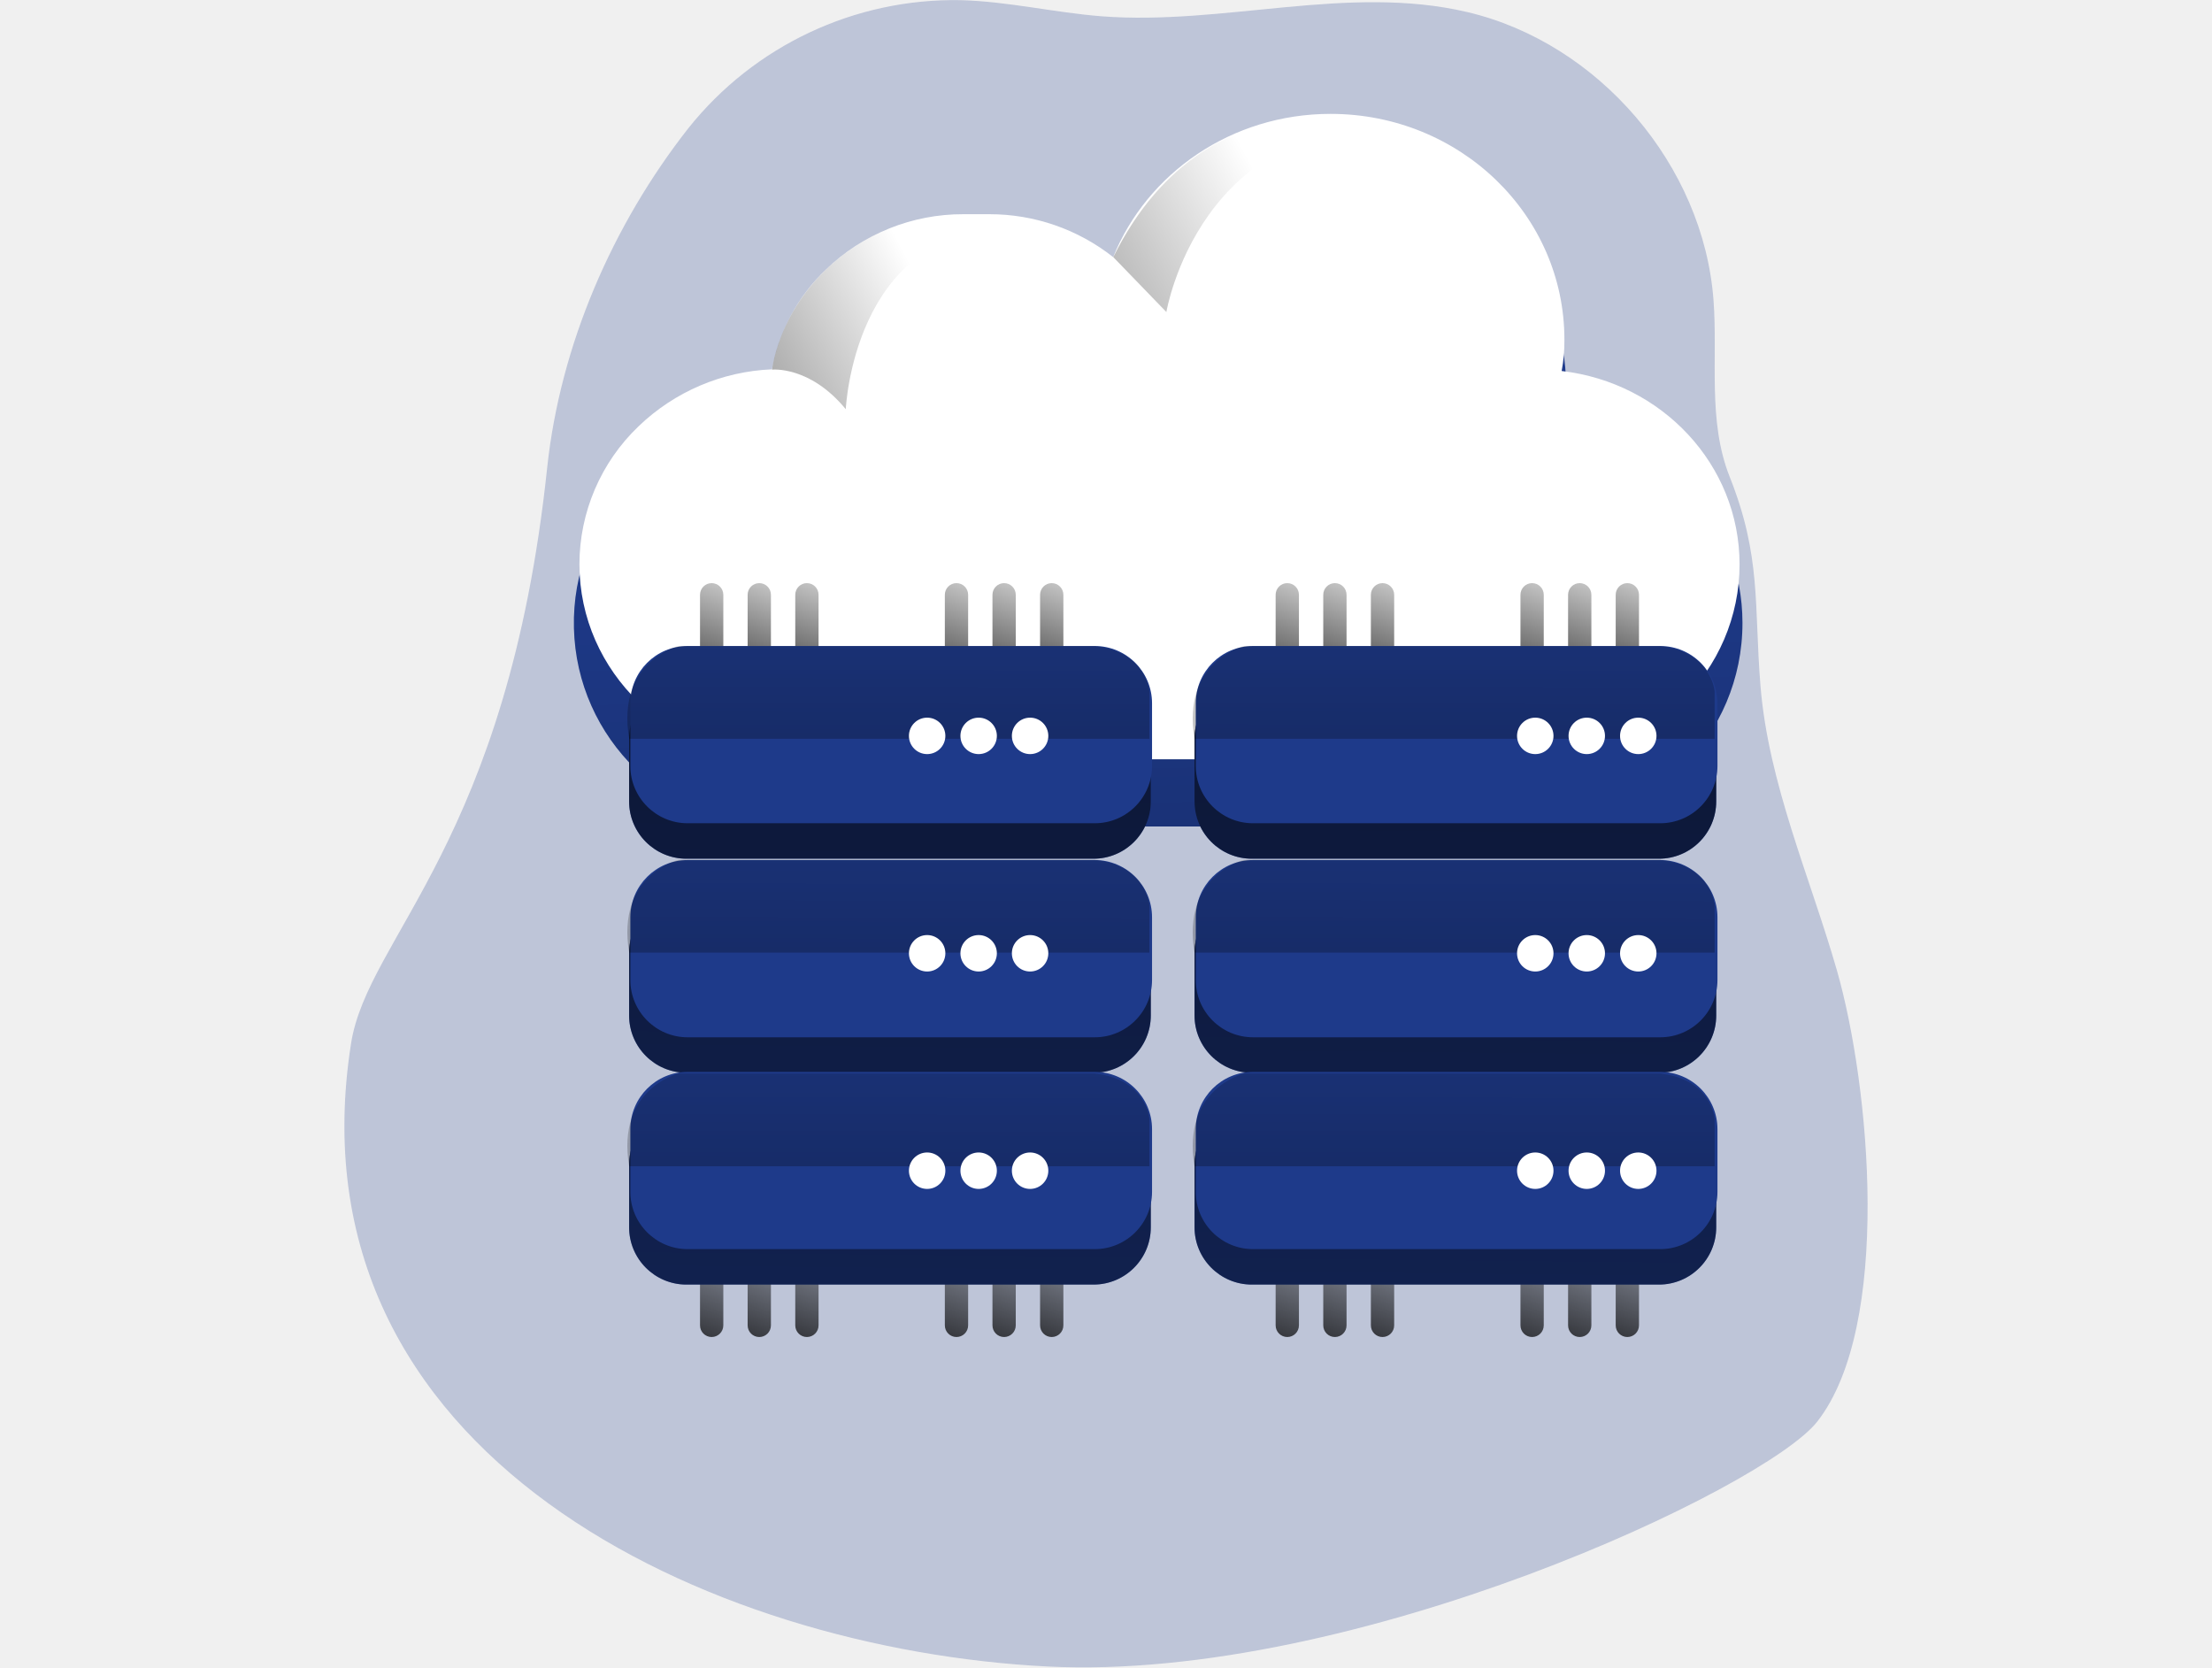
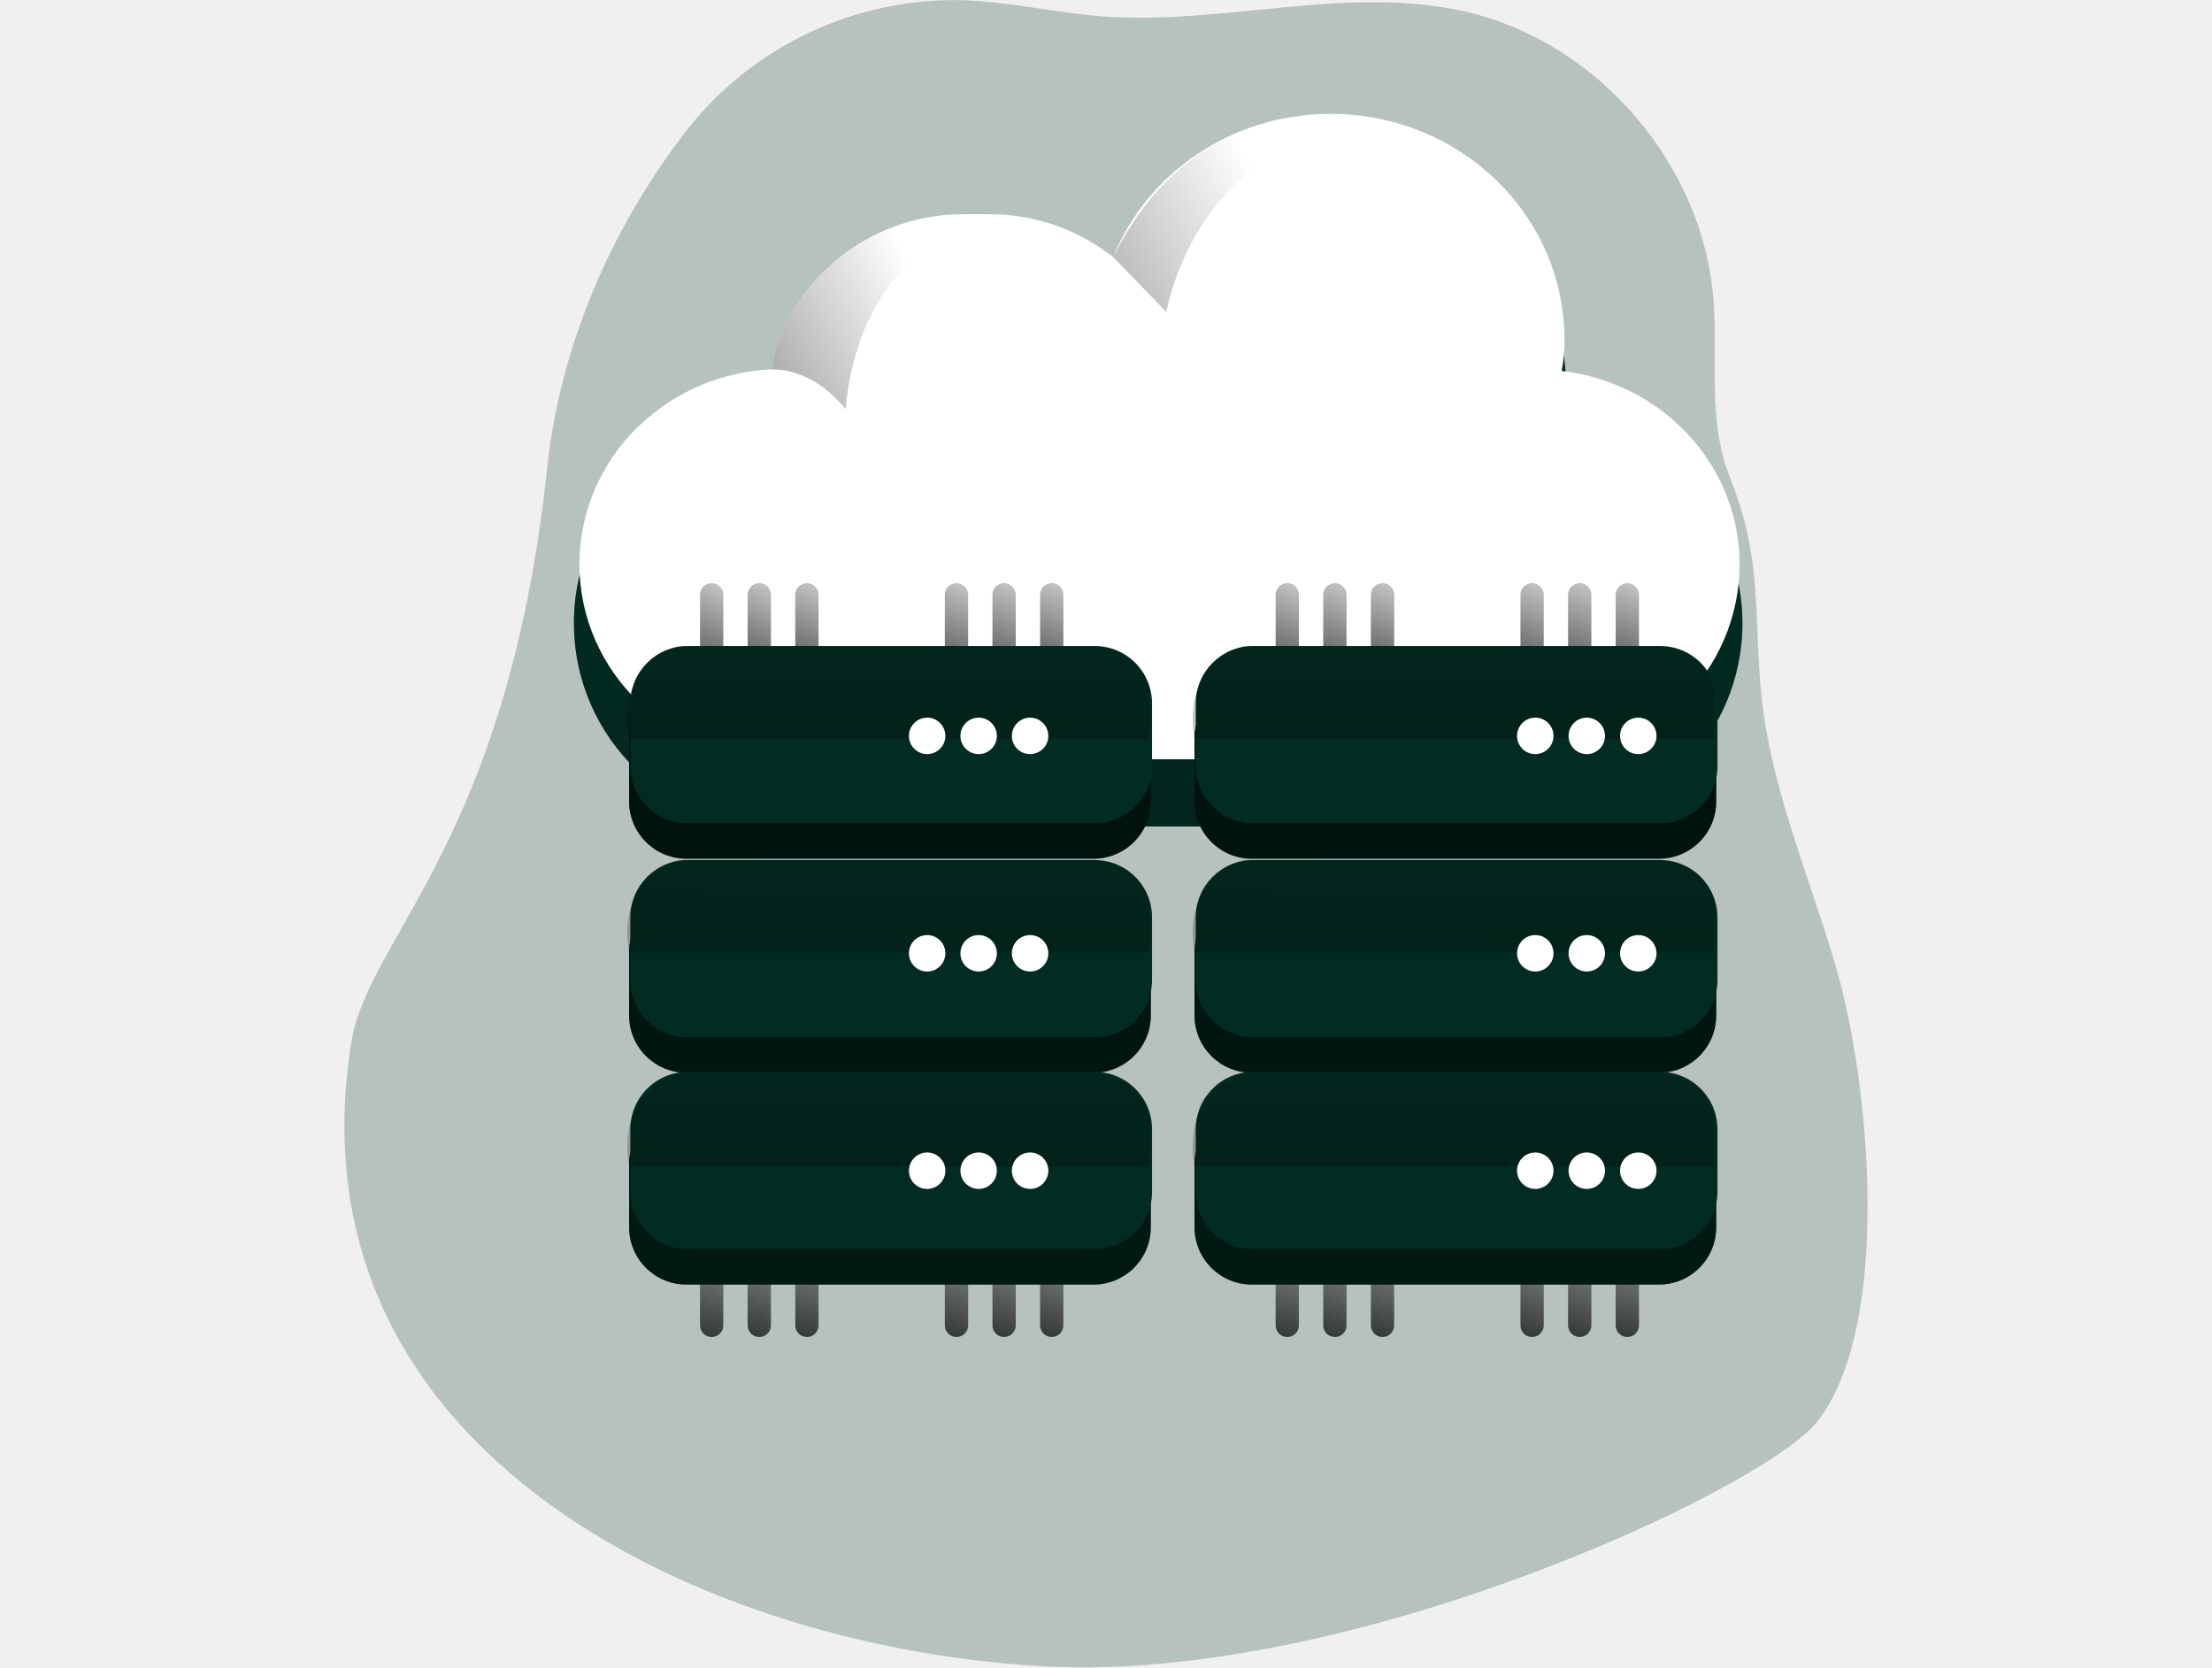
<svg xmlns="http://www.w3.org/2000/svg" xmlns:xlink="http://www.w3.org/1999/xlink" id="Layer_1" data-name="Layer 1" viewBox="0 0 294.27 322.1" width="406" height="306" class="illustration styles_illustrationTablet__1DWOa">
  <defs>
    <linearGradient id="linear-gradient" x1="219.04" y1="101.03" x2="230.3" y2="546.98" gradientUnits="userSpaceOnUse">
      <stop offset="0" stop-opacity="0" />
      <stop offset="0.95" />
    </linearGradient>
    <linearGradient id="linear-gradient-2" x1="77.37" y1="104.91" x2="63.11" y2="143.39" xlink:href="#linear-gradient" />
    <linearGradient id="linear-gradient-3" x1="86.57" y1="104.91" x2="72.31" y2="143.39" xlink:href="#linear-gradient" />
    <linearGradient id="linear-gradient-4" x1="95.77" y1="104.91" x2="81.5" y2="143.39" xlink:href="#linear-gradient" />
    <linearGradient id="linear-gradient-5" x1="124.67" y1="104.91" x2="110.41" y2="143.39" xlink:href="#linear-gradient" />
    <linearGradient id="linear-gradient-6" x1="133.87" y1="104.91" x2="119.61" y2="143.39" xlink:href="#linear-gradient" />
    <linearGradient id="linear-gradient-7" x1="143.07" y1="104.91" x2="128.8" y2="143.39" xlink:href="#linear-gradient" />
    <linearGradient id="linear-gradient-8" x1="188.58" y1="104.91" x2="174.32" y2="143.39" xlink:href="#linear-gradient" />
    <linearGradient id="linear-gradient-9" x1="197.78" y1="104.91" x2="183.51" y2="143.39" xlink:href="#linear-gradient" />
    <linearGradient id="linear-gradient-10" x1="206.98" y1="104.91" x2="192.71" y2="143.39" xlink:href="#linear-gradient" />
    <linearGradient id="linear-gradient-11" x1="235.88" y1="104.91" x2="221.62" y2="143.39" xlink:href="#linear-gradient" />
    <linearGradient id="linear-gradient-12" x1="245.08" y1="104.91" x2="230.81" y2="143.39" xlink:href="#linear-gradient" />
    <linearGradient id="linear-gradient-13" x1="254.28" y1="104.91" x2="240.01" y2="143.39" xlink:href="#linear-gradient" />
    <linearGradient id="linear-gradient-14" x1="77.37" y1="231.42" x2="63.11" y2="269.89" xlink:href="#linear-gradient" />
    <linearGradient id="linear-gradient-15" x1="86.57" y1="231.42" x2="72.31" y2="269.89" xlink:href="#linear-gradient" />
    <linearGradient id="linear-gradient-16" x1="95.77" y1="231.42" x2="81.5" y2="269.89" xlink:href="#linear-gradient" />
    <linearGradient id="linear-gradient-17" x1="124.67" y1="231.42" x2="110.41" y2="269.89" xlink:href="#linear-gradient" />
    <linearGradient id="linear-gradient-18" x1="133.87" y1="231.42" x2="119.61" y2="269.89" xlink:href="#linear-gradient" />
    <linearGradient id="linear-gradient-19" x1="143.07" y1="231.42" x2="128.8" y2="269.89" xlink:href="#linear-gradient" />
    <linearGradient id="linear-gradient-20" x1="188.58" y1="231.42" x2="174.32" y2="269.89" xlink:href="#linear-gradient" />
    <linearGradient id="linear-gradient-21" x1="197.78" y1="231.42" x2="183.51" y2="269.89" xlink:href="#linear-gradient" />
    <linearGradient id="linear-gradient-22" x1="206.98" y1="231.42" x2="192.71" y2="269.89" xlink:href="#linear-gradient" />
    <linearGradient id="linear-gradient-23" x1="235.88" y1="231.42" x2="221.62" y2="269.89" xlink:href="#linear-gradient" />
    <linearGradient id="linear-gradient-24" x1="245.08" y1="231.42" x2="230.81" y2="269.89" xlink:href="#linear-gradient" />
    <linearGradient id="linear-gradient-25" x1="254.28" y1="231.42" x2="240.01" y2="269.89" xlink:href="#linear-gradient" />
    <linearGradient id="linear-gradient-26" x1="240.06" y1="36.52" x2="124.25" y2="97.52" xlink:href="#linear-gradient" />
    <linearGradient id="linear-gradient-27" x1="174.18" y1="55.74" x2="76.57" y2="107.16" xlink:href="#linear-gradient" />
    <linearGradient id="linear-gradient-28" x1="101.63" y1="524.89" x2="108.39" y2="-149.12" xlink:href="#linear-gradient" />
    <linearGradient id="linear-gradient-29" x1="102.04" y1="524.89" x2="108.8" y2="-149.12" xlink:href="#linear-gradient" />
    <linearGradient id="linear-gradient-30" x1="102.45" y1="524.89" x2="109.21" y2="-149.11" xlink:href="#linear-gradient" />
    <linearGradient id="linear-gradient-31" x1="210.85" y1="525.98" x2="217.61" y2="-148.03" xlink:href="#linear-gradient" />
    <linearGradient id="linear-gradient-32" x1="211.27" y1="525.98" x2="218.03" y2="-148.02" xlink:href="#linear-gradient" />
    <linearGradient id="linear-gradient-33" x1="211.68" y1="525.99" x2="218.44" y2="-148.02" xlink:href="#linear-gradient" />
    <linearGradient id="linear-gradient-34" x1="167.49" y1="91.56" x2="166.93" y2="310.04" xlink:href="#linear-gradient" />
    <linearGradient id="linear-gradient-35" x1="276.73" y1="91.56" x2="276.17" y2="310.04" xlink:href="#linear-gradient" />
    <linearGradient id="linear-gradient-36" x1="167.49" y1="132.85" x2="166.93" y2="351.33" xlink:href="#linear-gradient" />
    <linearGradient id="linear-gradient-37" x1="276.73" y1="132.85" x2="276.17" y2="351.33" xlink:href="#linear-gradient" />
    <linearGradient id="linear-gradient-38" x1="167.49" y1="174.15" x2="166.93" y2="392.62" xlink:href="#linear-gradient" />
    <linearGradient id="linear-gradient-39" x1="276.73" y1="174.15" x2="276.17" y2="392.62" xlink:href="#linear-gradient" />
  </defs>
-   <path d="M326.79,58c-1.93-26.07-22.17-49.75-47.63-55.71-23-5.39-47,2.63-70.56.83C199.45,2.41,190.45.23,181.28,0a65.74,65.74,0,0,0-52.57,24.76C114.05,43.45,104,66.61,101.46,90.24c-7.64,72.5-34.65,90.62-37.9,111.3C51,281.36,133,318.62,198.1,321.91c59.39,3,138.76-34.56,148.73-47.31,14.44-18.45,10.24-64.75,3.77-87.26-5.18-18-13.21-36-14.74-54.88-1.27-15.65.21-24.88-5.95-40.38C325.61,81.26,327.63,69.31,326.79,58Z" transform="translate(-62.28 0.03)" fill="#1e3a8a" opacity="0.24" style="isolation: isolate;" />
-   <path d="M332.38,120.31a39.3,39.3,0,0,1-39.31,39.32h-147a39.3,39.3,0,0,1-1.93-78.56,37.86,37.86,0,0,1,37.25-31.33h5.05a38,38,0,0,1,24.09,8.64A45.47,45.47,0,0,1,298.32,75a33.23,33.23,0,0,1-.53,6.32A39.29,39.29,0,0,1,332.38,120.31Z" transform="translate(-62.28 0.03)" fill="#1e3a8a" />
+   <path d="M326.79,58c-1.93-26.07-22.17-49.75-47.63-55.71-23-5.39-47,2.63-70.56.83C199.45,2.41,190.45.23,181.28,0a65.74,65.74,0,0,0-52.57,24.76C114.05,43.45,104,66.61,101.46,90.24c-7.64,72.5-34.65,90.62-37.9,111.3C51,281.36,133,318.62,198.1,321.91c59.39,3,138.76-34.56,148.73-47.31,14.44-18.45,10.24-64.75,3.77-87.26-5.18-18-13.21-36-14.74-54.88-1.27-15.65.21-24.88-5.95-40.38C325.61,81.26,327.63,69.31,326.79,58Z" transform="translate(-62.28 0.03)" fill="#022c22" opacity="0.24" style="isolation: isolate;" />
+   <path d="M332.38,120.31a39.3,39.3,0,0,1-39.31,39.32h-147a39.3,39.3,0,0,1-1.93-78.56,37.86,37.86,0,0,1,37.25-31.33h5.05a38,38,0,0,1,24.09,8.64A45.47,45.47,0,0,1,298.32,75a33.23,33.23,0,0,1-.53,6.32A39.29,39.29,0,0,1,332.38,120.31Z" transform="translate(-62.28 0.03)" fill="#022c22" />
  <path d="M332.38,120.31a39.3,39.3,0,0,1-39.31,39.32h-147a39.3,39.3,0,0,1-1.93-78.56,37.86,37.86,0,0,1,37.25-31.33h5.05a38,38,0,0,1,24.09,8.64A45.47,45.47,0,0,1,298.32,75a33.23,33.23,0,0,1-.53,6.32A39.29,39.29,0,0,1,332.38,120.31Z" transform="translate(-62.28 0.03)" fill="url(#linear-gradient)" />
  <path d="M331.82,109a36.82,36.82,0,0,1-11.43,26.65,39.65,39.65,0,0,1-27.61,11h-146c-21.59,0-39.1-16.83-39.1-37.68a36.93,36.93,0,0,1,11.43-26.65,39.52,39.52,0,0,1,25.76-11A35.52,35.52,0,0,1,155.34,52a38.1,38.1,0,0,1,26.55-10.65h5a38.52,38.52,0,0,1,23.91,8.29c6.54-16.19,22.85-27.67,42-27.67,25,0,45.18,19.51,45.18,43.61a30.63,30.63,0,0,1-.53,6.06C316.83,73.87,331.82,89.74,331.82,109Z" transform="translate(-62.28 0.03)" fill="#fff" />
  <rect x="68.7" y="112.65" width="4.5" height="19.14" rx="2.25" fill="url(#linear-gradient-2)" />
  <rect x="77.9" y="112.65" width="4.5" height="19.14" rx="2.25" fill="url(#linear-gradient-3)" />
  <rect x="87.1" y="112.65" width="4.5" height="19.14" rx="2.25" fill="url(#linear-gradient-4)" />
  <rect x="116" y="112.65" width="4.5" height="19.14" rx="2.25" fill="url(#linear-gradient-5)" />
  <rect x="125.2" y="112.65" width="4.5" height="19.14" rx="2.25" fill="url(#linear-gradient-6)" />
  <rect x="134.4" y="112.65" width="4.5" height="19.14" rx="2.25" fill="url(#linear-gradient-7)" />
  <rect x="179.91" y="112.65" width="4.5" height="19.14" rx="2.25" fill="url(#linear-gradient-8)" />
  <rect x="189.11" y="112.65" width="4.5" height="19.14" rx="2.25" fill="url(#linear-gradient-9)" />
  <rect x="198.31" y="112.65" width="4.5" height="19.14" rx="2.25" fill="url(#linear-gradient-10)" />
  <rect x="227.21" y="112.65" width="4.5" height="19.14" rx="2.25" fill="url(#linear-gradient-11)" />
  <rect x="236.41" y="112.65" width="4.5" height="19.14" rx="2.25" fill="url(#linear-gradient-12)" />
  <rect x="245.61" y="112.65" width="4.5" height="19.14" rx="2.25" fill="url(#linear-gradient-13)" />
  <rect x="68.7" y="239.15" width="4.5" height="19.14" rx="2.25" fill="url(#linear-gradient-14)" />
  <rect x="77.9" y="239.15" width="4.5" height="19.14" rx="2.25" fill="url(#linear-gradient-15)" />
  <rect x="87.1" y="239.15" width="4.5" height="19.14" rx="2.25" fill="url(#linear-gradient-16)" />
  <rect x="116" y="239.15" width="4.5" height="19.14" rx="2.25" fill="url(#linear-gradient-17)" />
  <rect x="125.2" y="239.15" width="4.5" height="19.14" rx="2.25" fill="url(#linear-gradient-18)" />
  <rect x="134.4" y="239.15" width="4.5" height="19.14" rx="2.25" fill="url(#linear-gradient-19)" />
  <rect x="179.91" y="239.15" width="4.5" height="19.14" rx="2.25" fill="url(#linear-gradient-20)" />
  <rect x="189.11" y="239.15" width="4.5" height="19.14" rx="2.25" fill="url(#linear-gradient-21)" />
  <rect x="198.31" y="239.15" width="4.5" height="19.14" rx="2.25" fill="url(#linear-gradient-22)" />
  <rect x="227.21" y="239.15" width="4.5" height="19.14" rx="2.25" fill="url(#linear-gradient-23)" />
  <rect x="236.41" y="239.15" width="4.5" height="19.14" rx="2.25" fill="url(#linear-gradient-24)" />
  <rect x="245.61" y="239.15" width="4.5" height="19.14" rx="2.25" fill="url(#linear-gradient-25)" />
  <path d="M210.82,49.64l10.26,10.61S227.46,22,267.63,24.59C267.63,24.59,229.83,11.25,210.82,49.64Z" transform="translate(-62.28 0.03)" fill="url(#linear-gradient-26)" />
  <path d="M144.9,71.38s7.3-.8,14.24,7.64c0,0,1.5-34.16,30.5-34.72,0,0-11.88-7.59-28.43,3.1C146.38,57,144.9,71.38,144.9,71.38Z" transform="translate(-62.28 0.03)" fill="url(#linear-gradient-27)" />
-   <rect x="55" y="131.65" width="100.79" height="34.24" rx="11.07" fill="#1e3a8a" />
-   <rect x="55" y="173" width="100.79" height="34.24" rx="11.07" fill="#1e3a8a" />
-   <rect x="55" y="213.92" width="100.79" height="34.24" rx="11.07" fill="#1e3a8a" />
-   <rect x="164.24" y="131.65" width="100.79" height="34.24" rx="11.07" fill="#1e3a8a" />
-   <rect x="164.24" y="173" width="100.79" height="34.24" rx="11.07" fill="#1e3a8a" />
-   <rect x="164.24" y="213.92" width="100.79" height="34.24" rx="11.07" fill="#1e3a8a" />
+   <rect x="55" y="131.65" width="100.79" height="34.24" rx="11.07" fill="#022c22" />
+   <rect x="55" y="173" width="100.79" height="34.24" rx="11.07" fill="#022c22" />
+   <rect x="55" y="213.92" width="100.79" height="34.24" rx="11.07" fill="#022c22" />
+   <rect x="164.24" y="131.65" width="100.79" height="34.24" rx="11.07" fill="#022c22" />
+   <rect x="164.24" y="173" width="100.79" height="34.24" rx="11.07" fill="#022c22" />
+   <rect x="164.24" y="213.92" width="100.79" height="34.24" rx="11.07" fill="#022c22" />
  <rect x="55" y="131.65" width="100.79" height="34.24" rx="11.07" fill="url(#linear-gradient-28)" />
  <rect x="55" y="173" width="100.79" height="34.24" rx="11.07" fill="url(#linear-gradient-29)" />
  <rect x="55" y="213.92" width="100.79" height="34.24" rx="11.07" fill="url(#linear-gradient-30)" />
  <rect x="164.24" y="131.65" width="100.79" height="34.24" rx="11.07" fill="url(#linear-gradient-31)" />
  <rect x="164.24" y="173" width="100.79" height="34.24" rx="11.07" fill="url(#linear-gradient-32)" />
  <rect x="164.24" y="213.92" width="100.79" height="34.24" rx="11.07" fill="url(#linear-gradient-33)" />
-   <rect x="55.24" y="124.8" width="100.79" height="34.24" rx="11.07" fill="#1e3a8a" />
-   <rect x="55.24" y="166.15" width="100.79" height="34.24" rx="11.07" fill="#1e3a8a" />
-   <rect x="55.24" y="207.07" width="100.79" height="34.24" rx="11.07" fill="#1e3a8a" />
-   <rect x="164.48" y="124.8" width="100.79" height="34.24" rx="11.07" fill="#1e3a8a" />
-   <rect x="164.48" y="166.15" width="100.79" height="34.24" rx="11.07" fill="#1e3a8a" />
-   <rect x="164.48" y="207.07" width="100.79" height="34.24" rx="11.07" fill="#1e3a8a" />
+   <rect x="55.24" y="124.8" width="100.79" height="34.24" rx="11.07" fill="#022c22" />
+   <rect x="55.24" y="166.15" width="100.79" height="34.24" rx="11.07" fill="#022c22" />
+   <rect x="55.24" y="207.07" width="100.79" height="34.24" rx="11.07" fill="#022c22" />
+   <rect x="164.48" y="124.8" width="100.79" height="34.24" rx="11.07" fill="#022c22" />
+   <rect x="164.48" y="166.15" width="100.79" height="34.24" rx="11.07" fill="#022c22" />
+   <rect x="164.48" y="207.07" width="100.79" height="34.24" rx="11.07" fill="#022c22" />
  <path d="M117.29,142.69H217.8v-9.14s-.56-7.7-10.56-8.78H126.86S114.75,127.63,117.29,142.69Z" transform="translate(-62.28 0.03)" fill="url(#linear-gradient-34)" />
  <path d="M226.52,142.69H327v-9.14s-.55-7.7-10.55-8.78H236.1S224,127.63,226.52,142.69Z" transform="translate(-62.28 0.03)" fill="url(#linear-gradient-35)" />
  <path d="M117.29,184H217.8v-9.15s-.56-7.7-10.56-8.78H126.86S114.75,168.92,117.29,184Z" transform="translate(-62.28 0.03)" fill="url(#linear-gradient-36)" />
  <path d="M226.52,184H327v-9.15s-.55-7.7-10.55-8.78H236.1S224,168.92,226.52,184Z" transform="translate(-62.28 0.03)" fill="url(#linear-gradient-37)" />
  <path d="M117.29,225.28H217.8v-9.15s-.56-7.7-10.56-8.77H126.86S114.75,210.21,117.29,225.28Z" transform="translate(-62.28 0.03)" fill="url(#linear-gradient-38)" />
  <path d="M226.52,225.28H327v-9.15s-.55-7.7-10.55-8.77H236.1S224,210.21,226.52,225.28Z" transform="translate(-62.28 0.03)" fill="url(#linear-gradient-39)" />
  <circle cx="112.58" cy="142.16" r="3.52" fill="#fff" />
  <circle cx="122.53" cy="142.16" r="3.52" fill="#fff" />
  <circle cx="132.47" cy="142.16" r="3.52" fill="#fff" />
  <circle cx="230.07" cy="142.16" r="3.52" fill="#fff" />
  <circle cx="240.02" cy="142.16" r="3.52" fill="#fff" />
  <circle cx="249.97" cy="142.16" r="3.52" fill="#fff" />
  <circle cx="112.58" cy="184.16" r="3.52" fill="#fff" />
  <circle cx="122.53" cy="184.16" r="3.52" fill="#fff" />
  <circle cx="132.47" cy="184.16" r="3.52" fill="#fff" />
  <circle cx="230.07" cy="184.16" r="3.52" fill="#fff" />
  <circle cx="240.02" cy="184.16" r="3.52" fill="#fff" />
  <circle cx="249.97" cy="184.16" r="3.52" fill="#fff" />
  <circle cx="112.58" cy="226.16" r="3.52" fill="#fff" />
  <circle cx="122.53" cy="226.16" r="3.52" fill="#fff" />
  <circle cx="132.47" cy="226.16" r="3.52" fill="#fff" />
  <circle cx="230.07" cy="226.16" r="3.52" fill="#fff" />
  <circle cx="240.02" cy="226.16" r="3.52" fill="#fff" />
  <circle cx="249.97" cy="226.16" r="3.52" fill="#fff" />
</svg>
